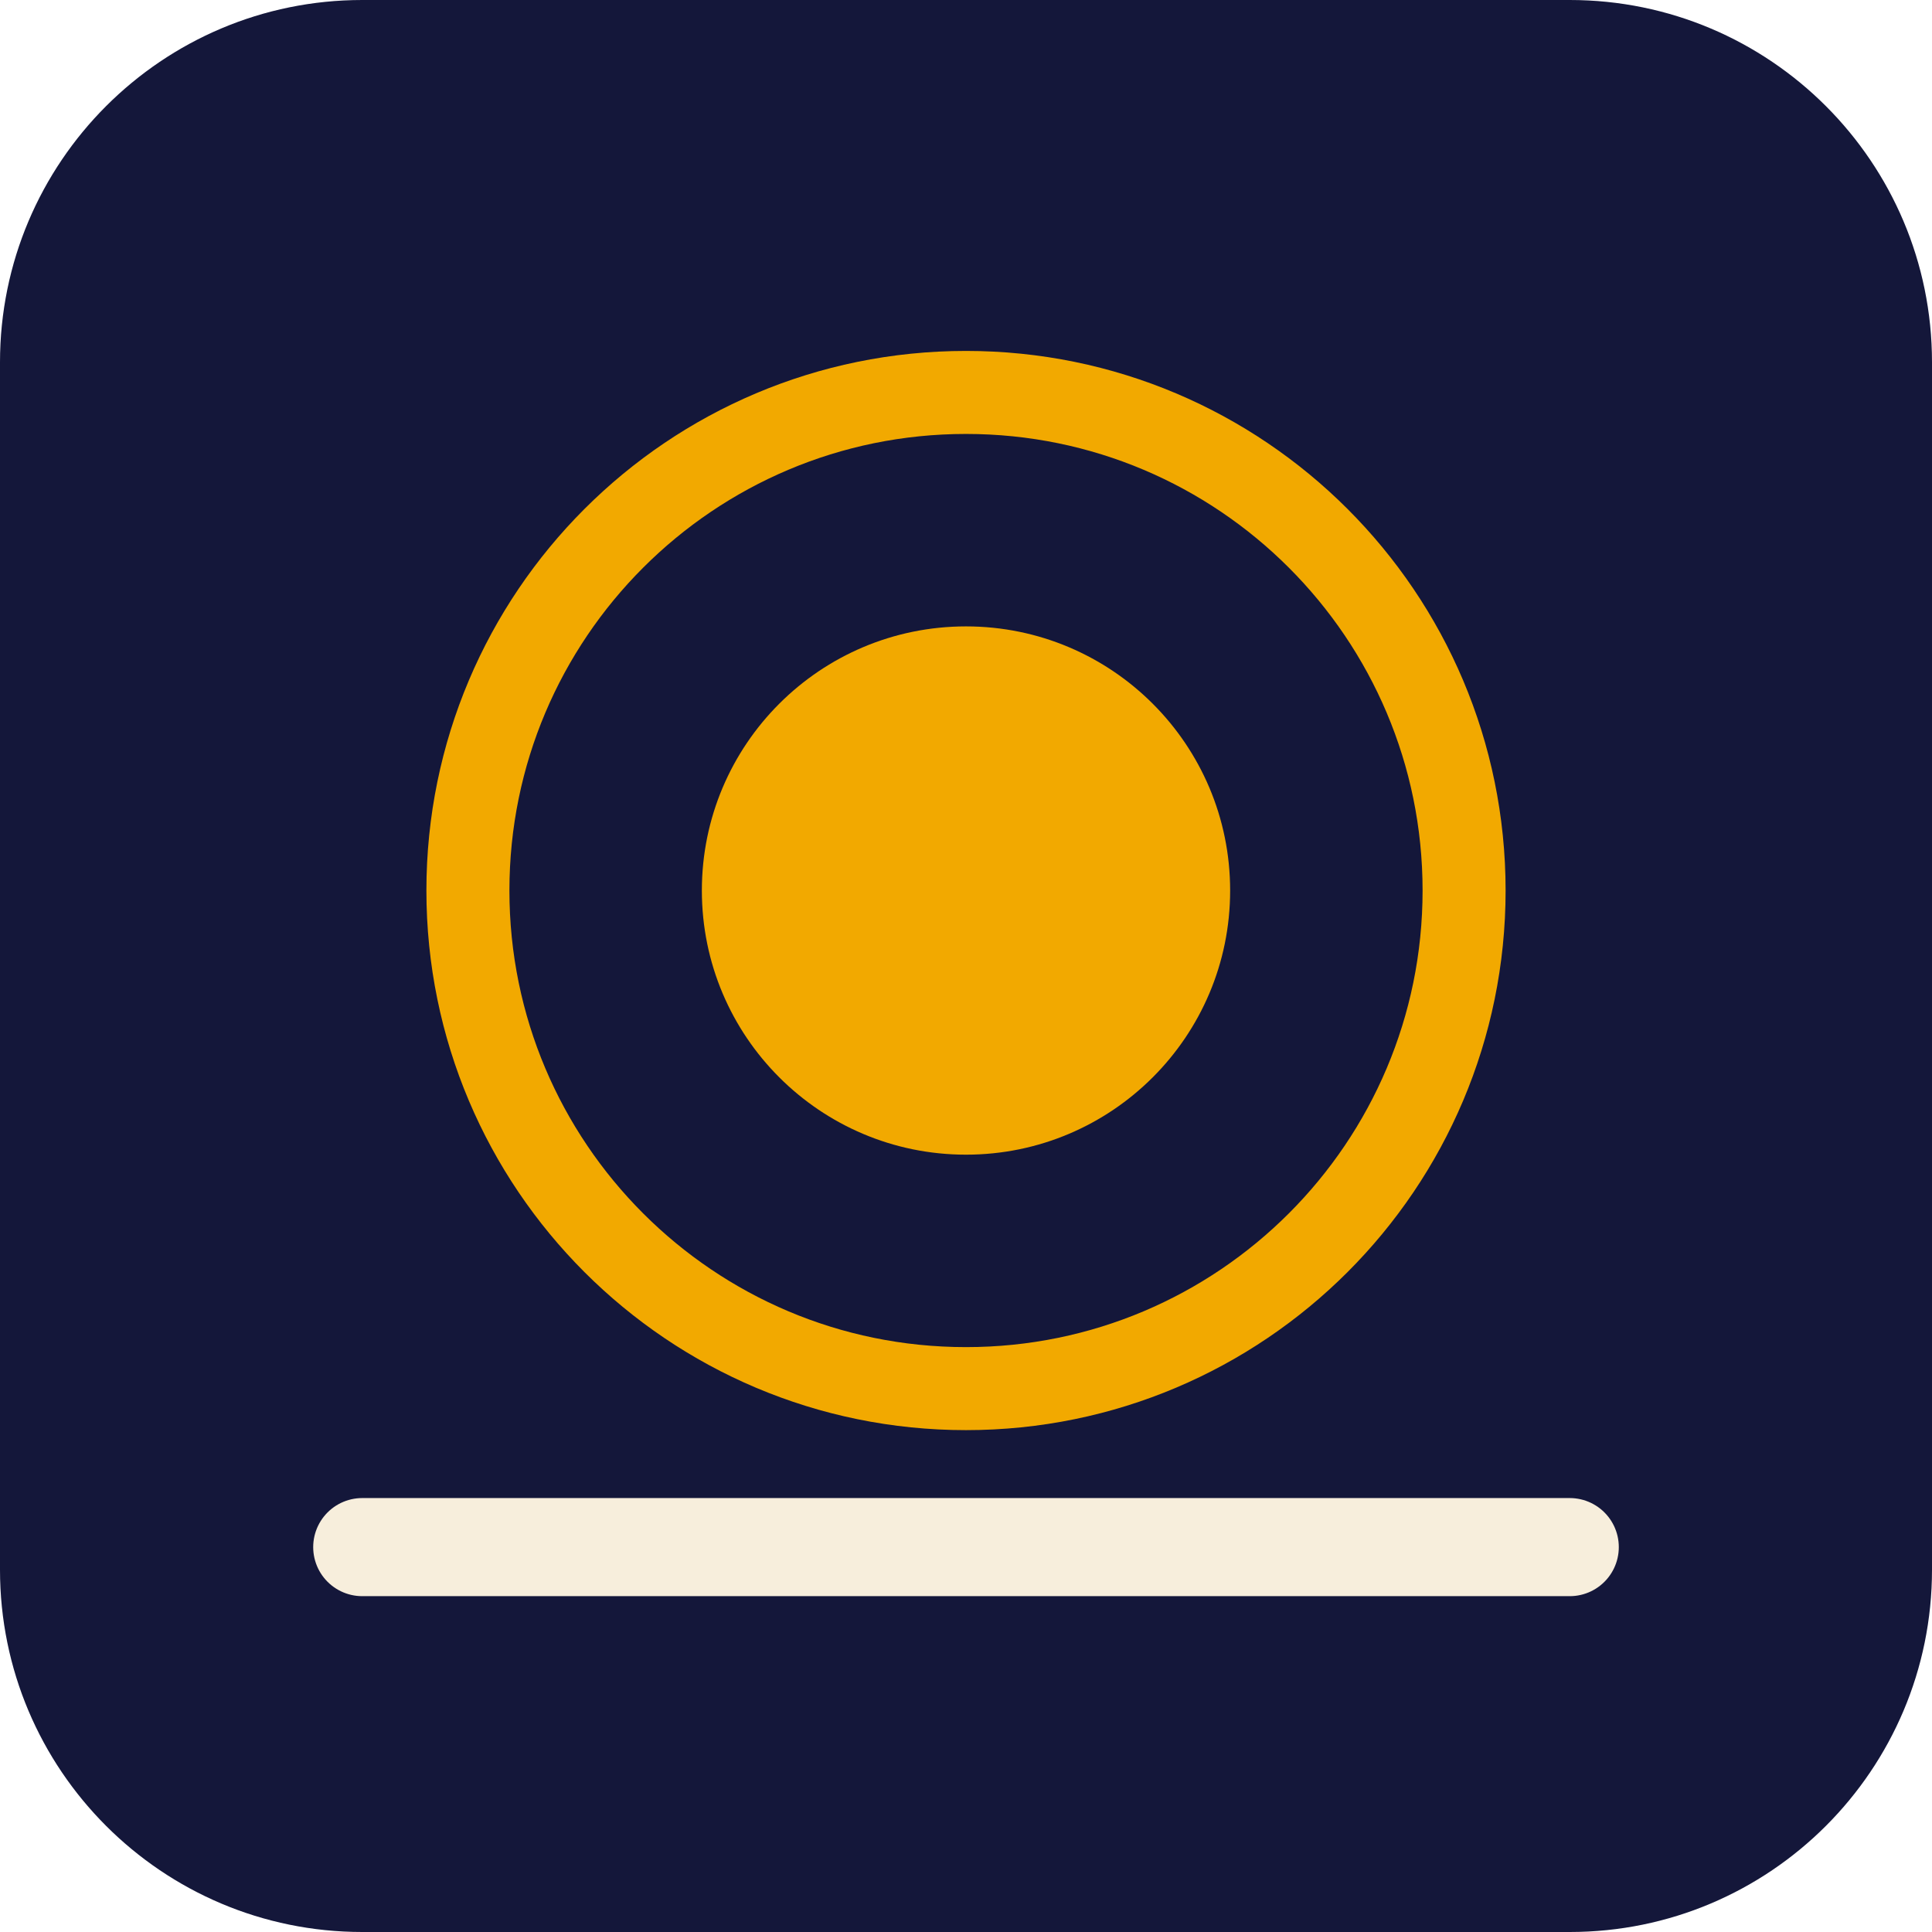
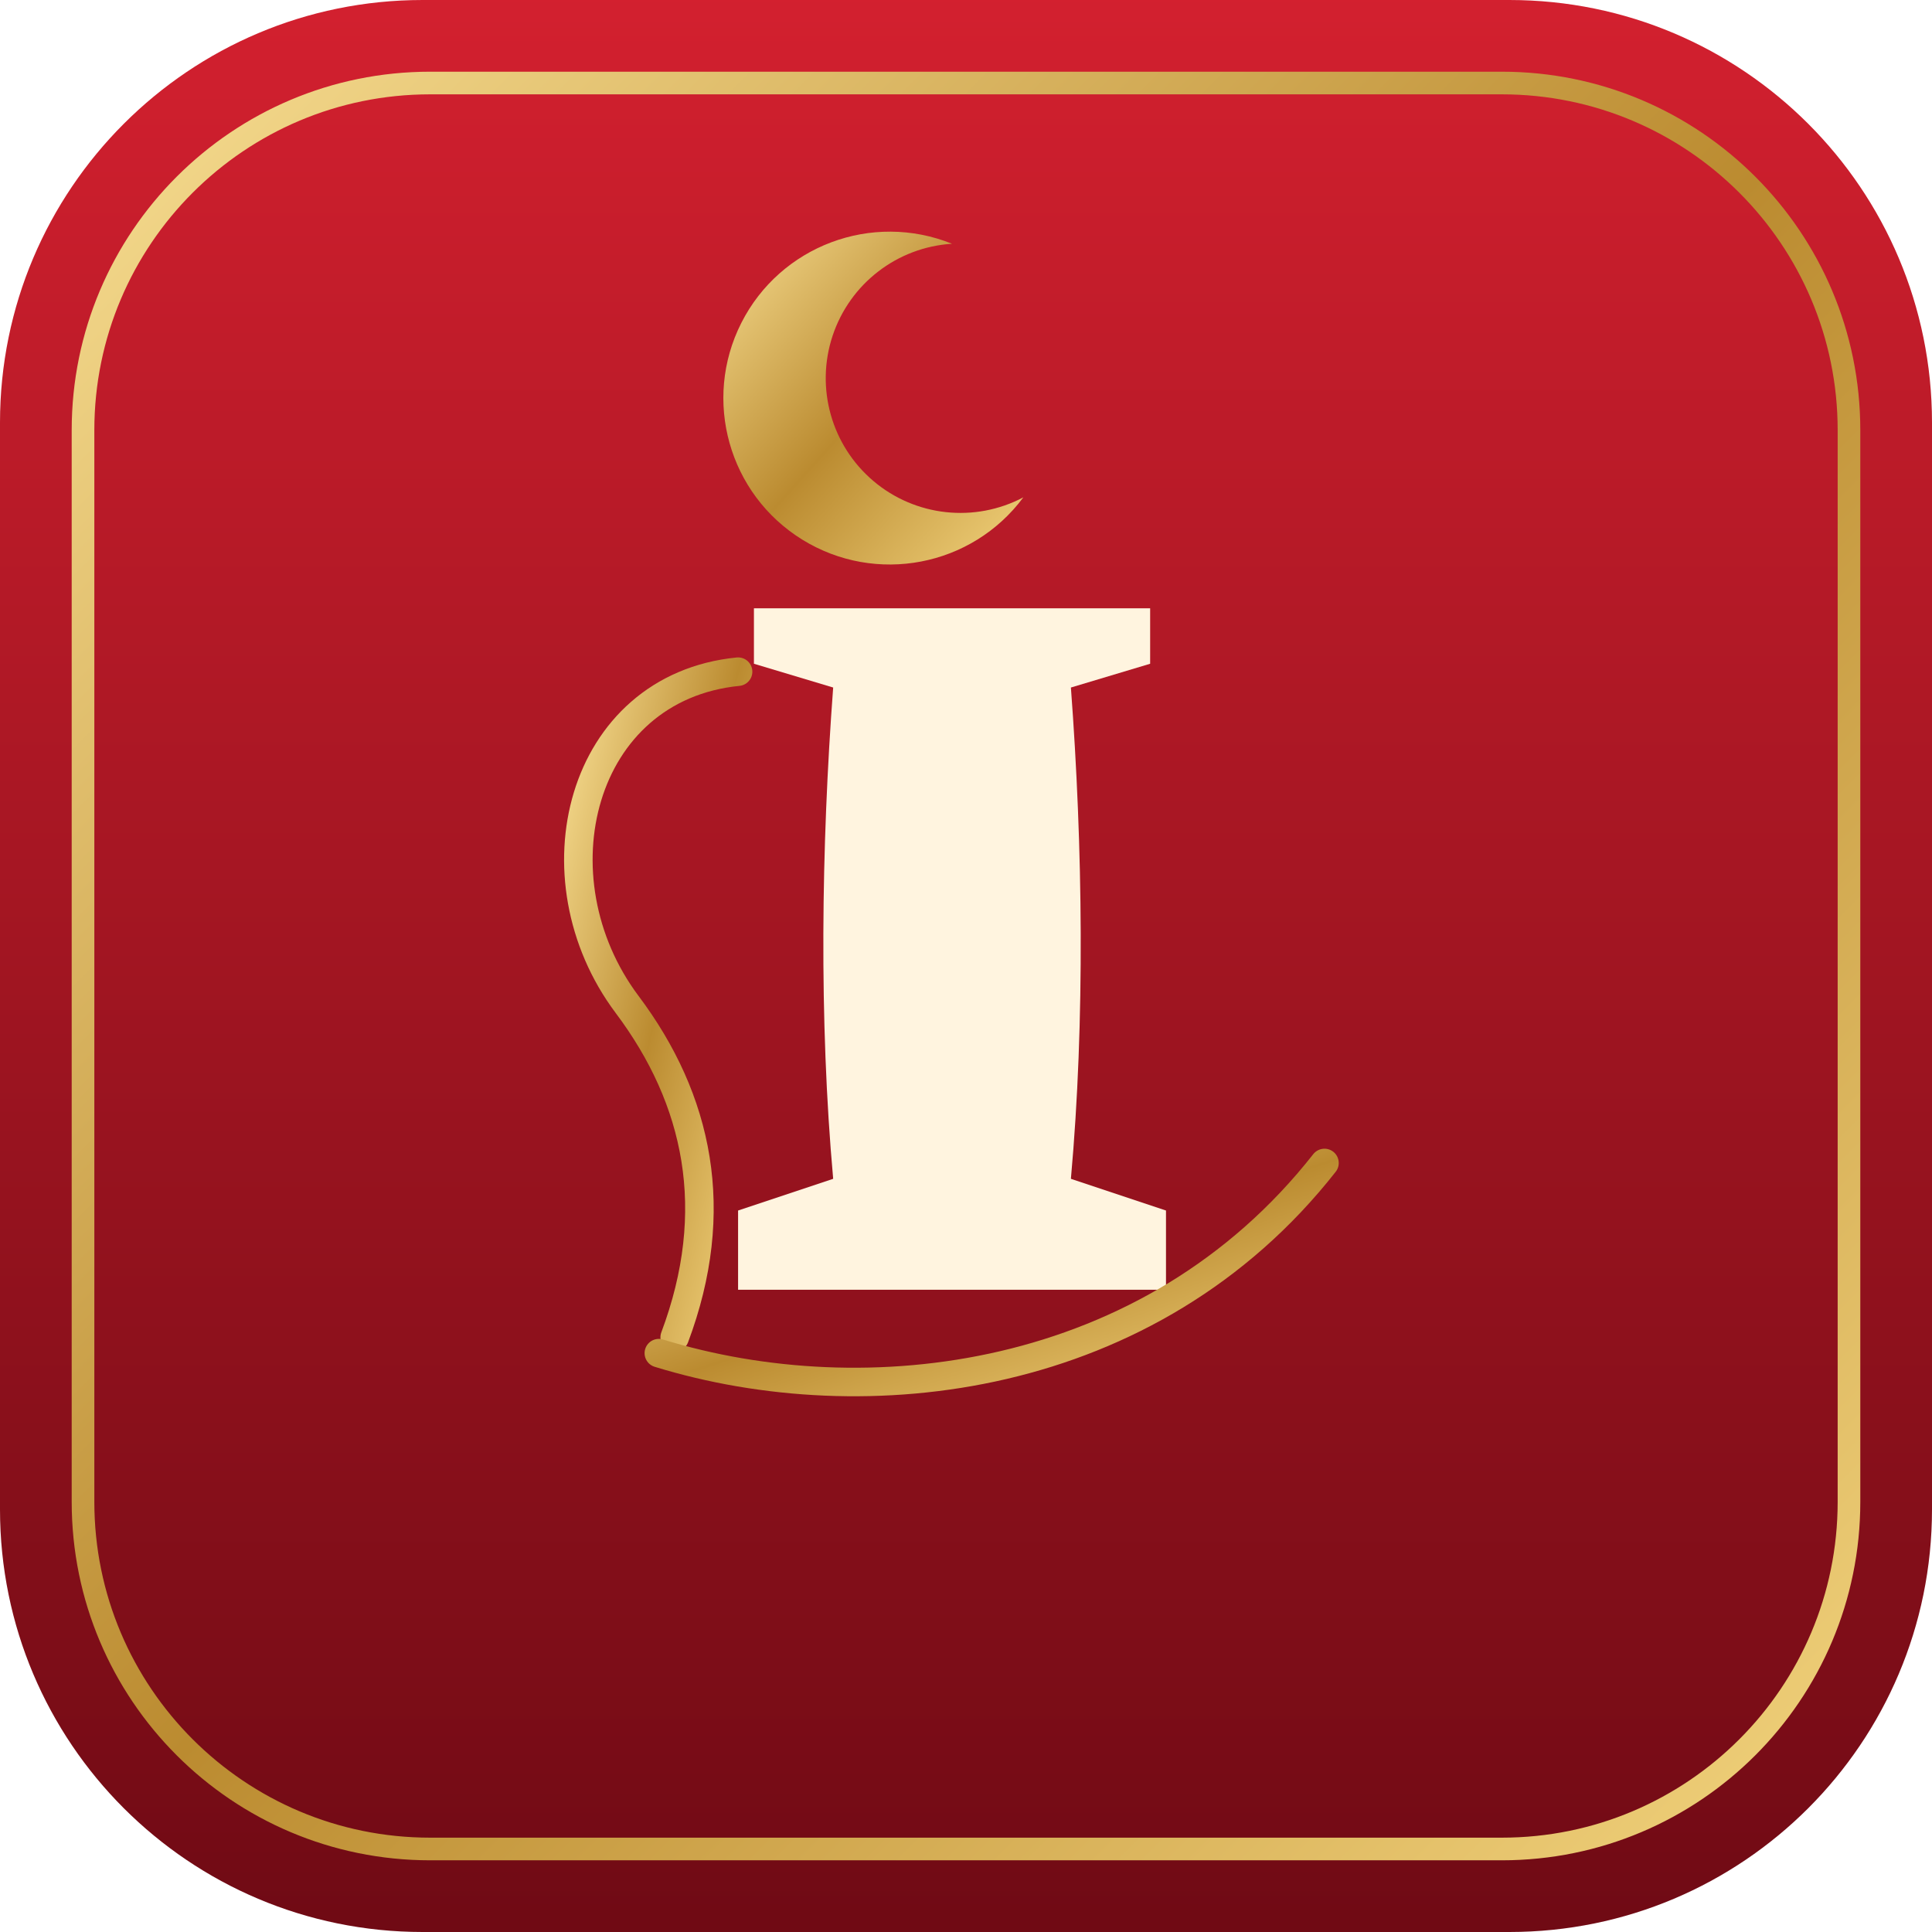
<svg xmlns="http://www.w3.org/2000/svg" viewBox="0 0 512 512">
-   <rect width="512" height="512" rx="96" fill="#14173a" />
-   <g fill="none" stroke="#f2a900" stroke-width="22">
-     <circle cx="256" cy="236" r="132" />
-     <circle cx="256" cy="236" r="70" fill="#f2a900" stroke="none" />
+   <defs>
+     <linearGradient id="g" x1="0" y1="0" x2="1" y2="1">
+       <stop offset="0" stop-color="#f6dc90" />
+       <stop offset=".5" stop-color="#bb8b30" />
+       <stop offset="1" stop-color="#f1d27c" />
+     </linearGradient>
+     <linearGradient id="r" x1="0" y1="0" x2="0" y2="1">
+       <stop offset="0" stop-color="#d3202f" />
+       <stop offset="1" stop-color="#6f0a14" />
+     </linearGradient>
+   </defs>
+   <rect width="512" height="512" rx="112" fill="url(#r)" />
+   <rect x="22" y="22" width="468" height="468" rx="92" fill="none" stroke="url(#g)" stroke-width="6" />
+   <g transform="translate(120 52) scale(2.1)">
+     <path d="M63 6a21 21 0 1 0 9 32 17 17 0 1 1-9-32z" fill="url(#g)" />
+     <path d="M38 52h50v7l-10 3c1.5 20 1.8 42 0 62l12 4v10H36v-10l12-4c-1.800-20-1.500-42 0-62l-10-3z" fill="#fff4df" />
+     <path d="M36 60C16 62 10 86 22 102c9 12 12 26 6 42" fill="none" stroke="url(#g)" stroke-width="3.6" stroke-linecap="round" />
+     <path d="M26 146c26 8 62 4 84-24" fill="none" stroke="url(#g)" stroke-width="3.6" stroke-linecap="round" />
  </g>
-   <path d="M96 410h320" stroke="#f7eedc" stroke-width="26" stroke-linecap="round" />
</svg>
